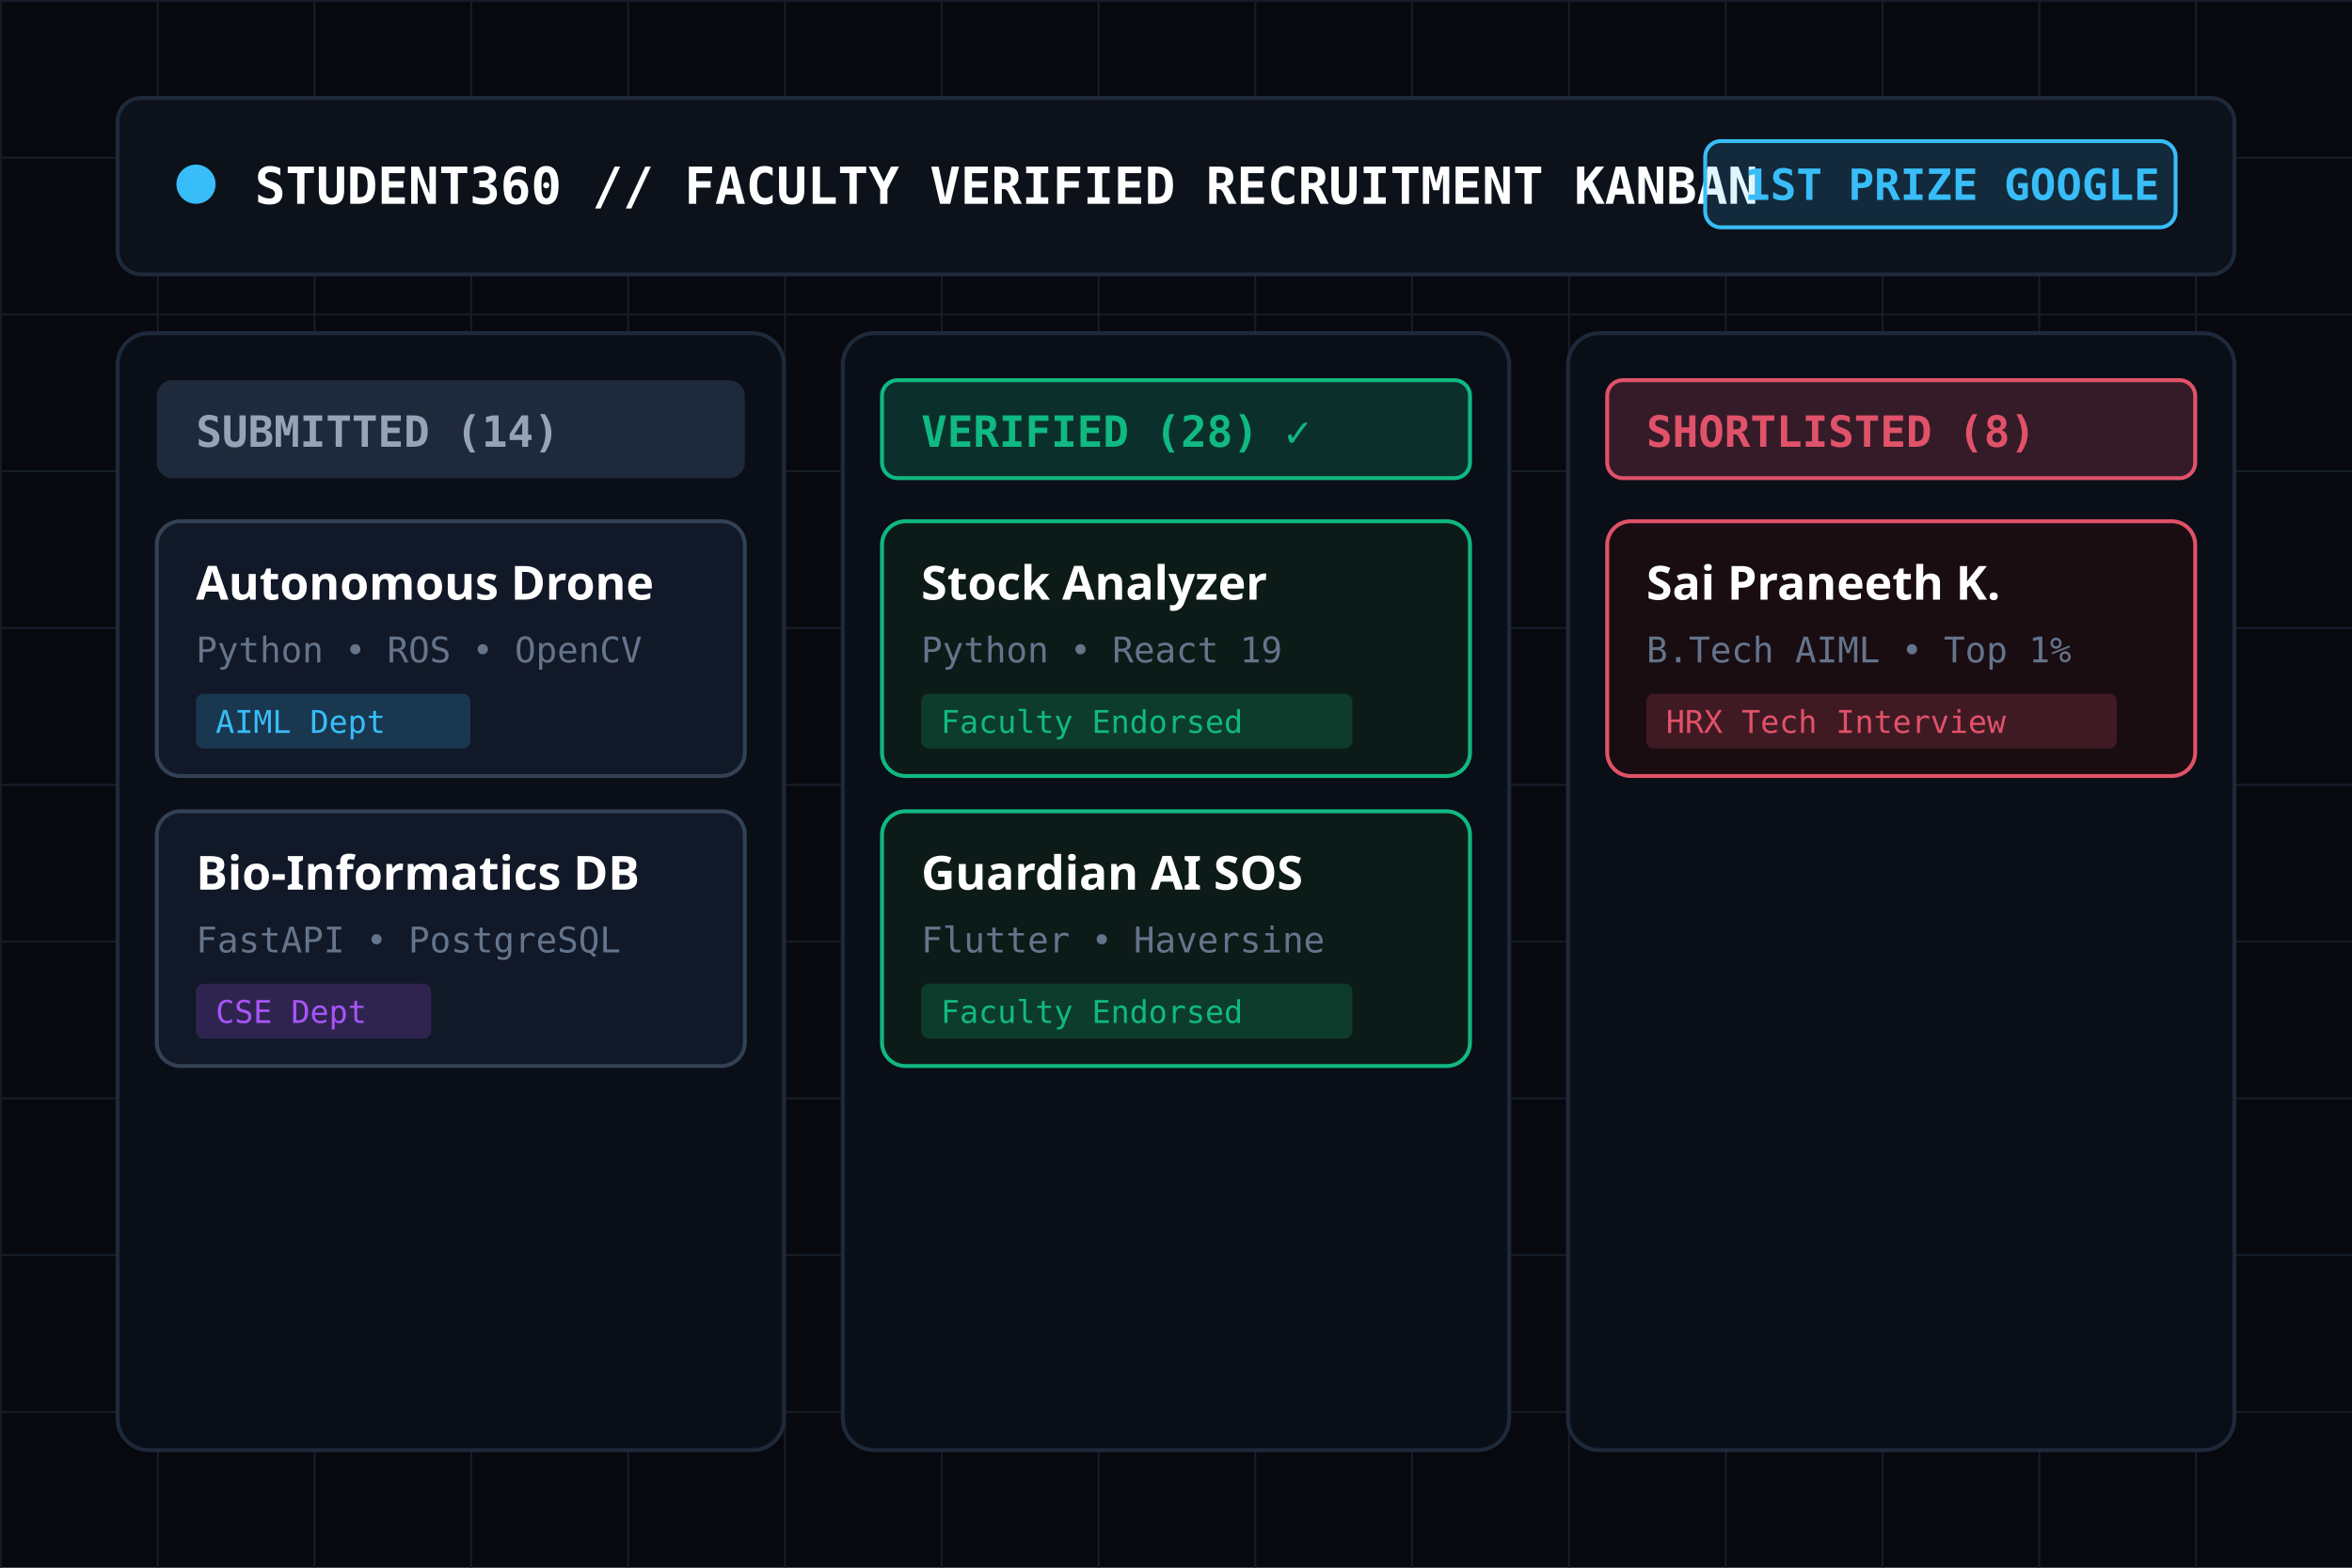
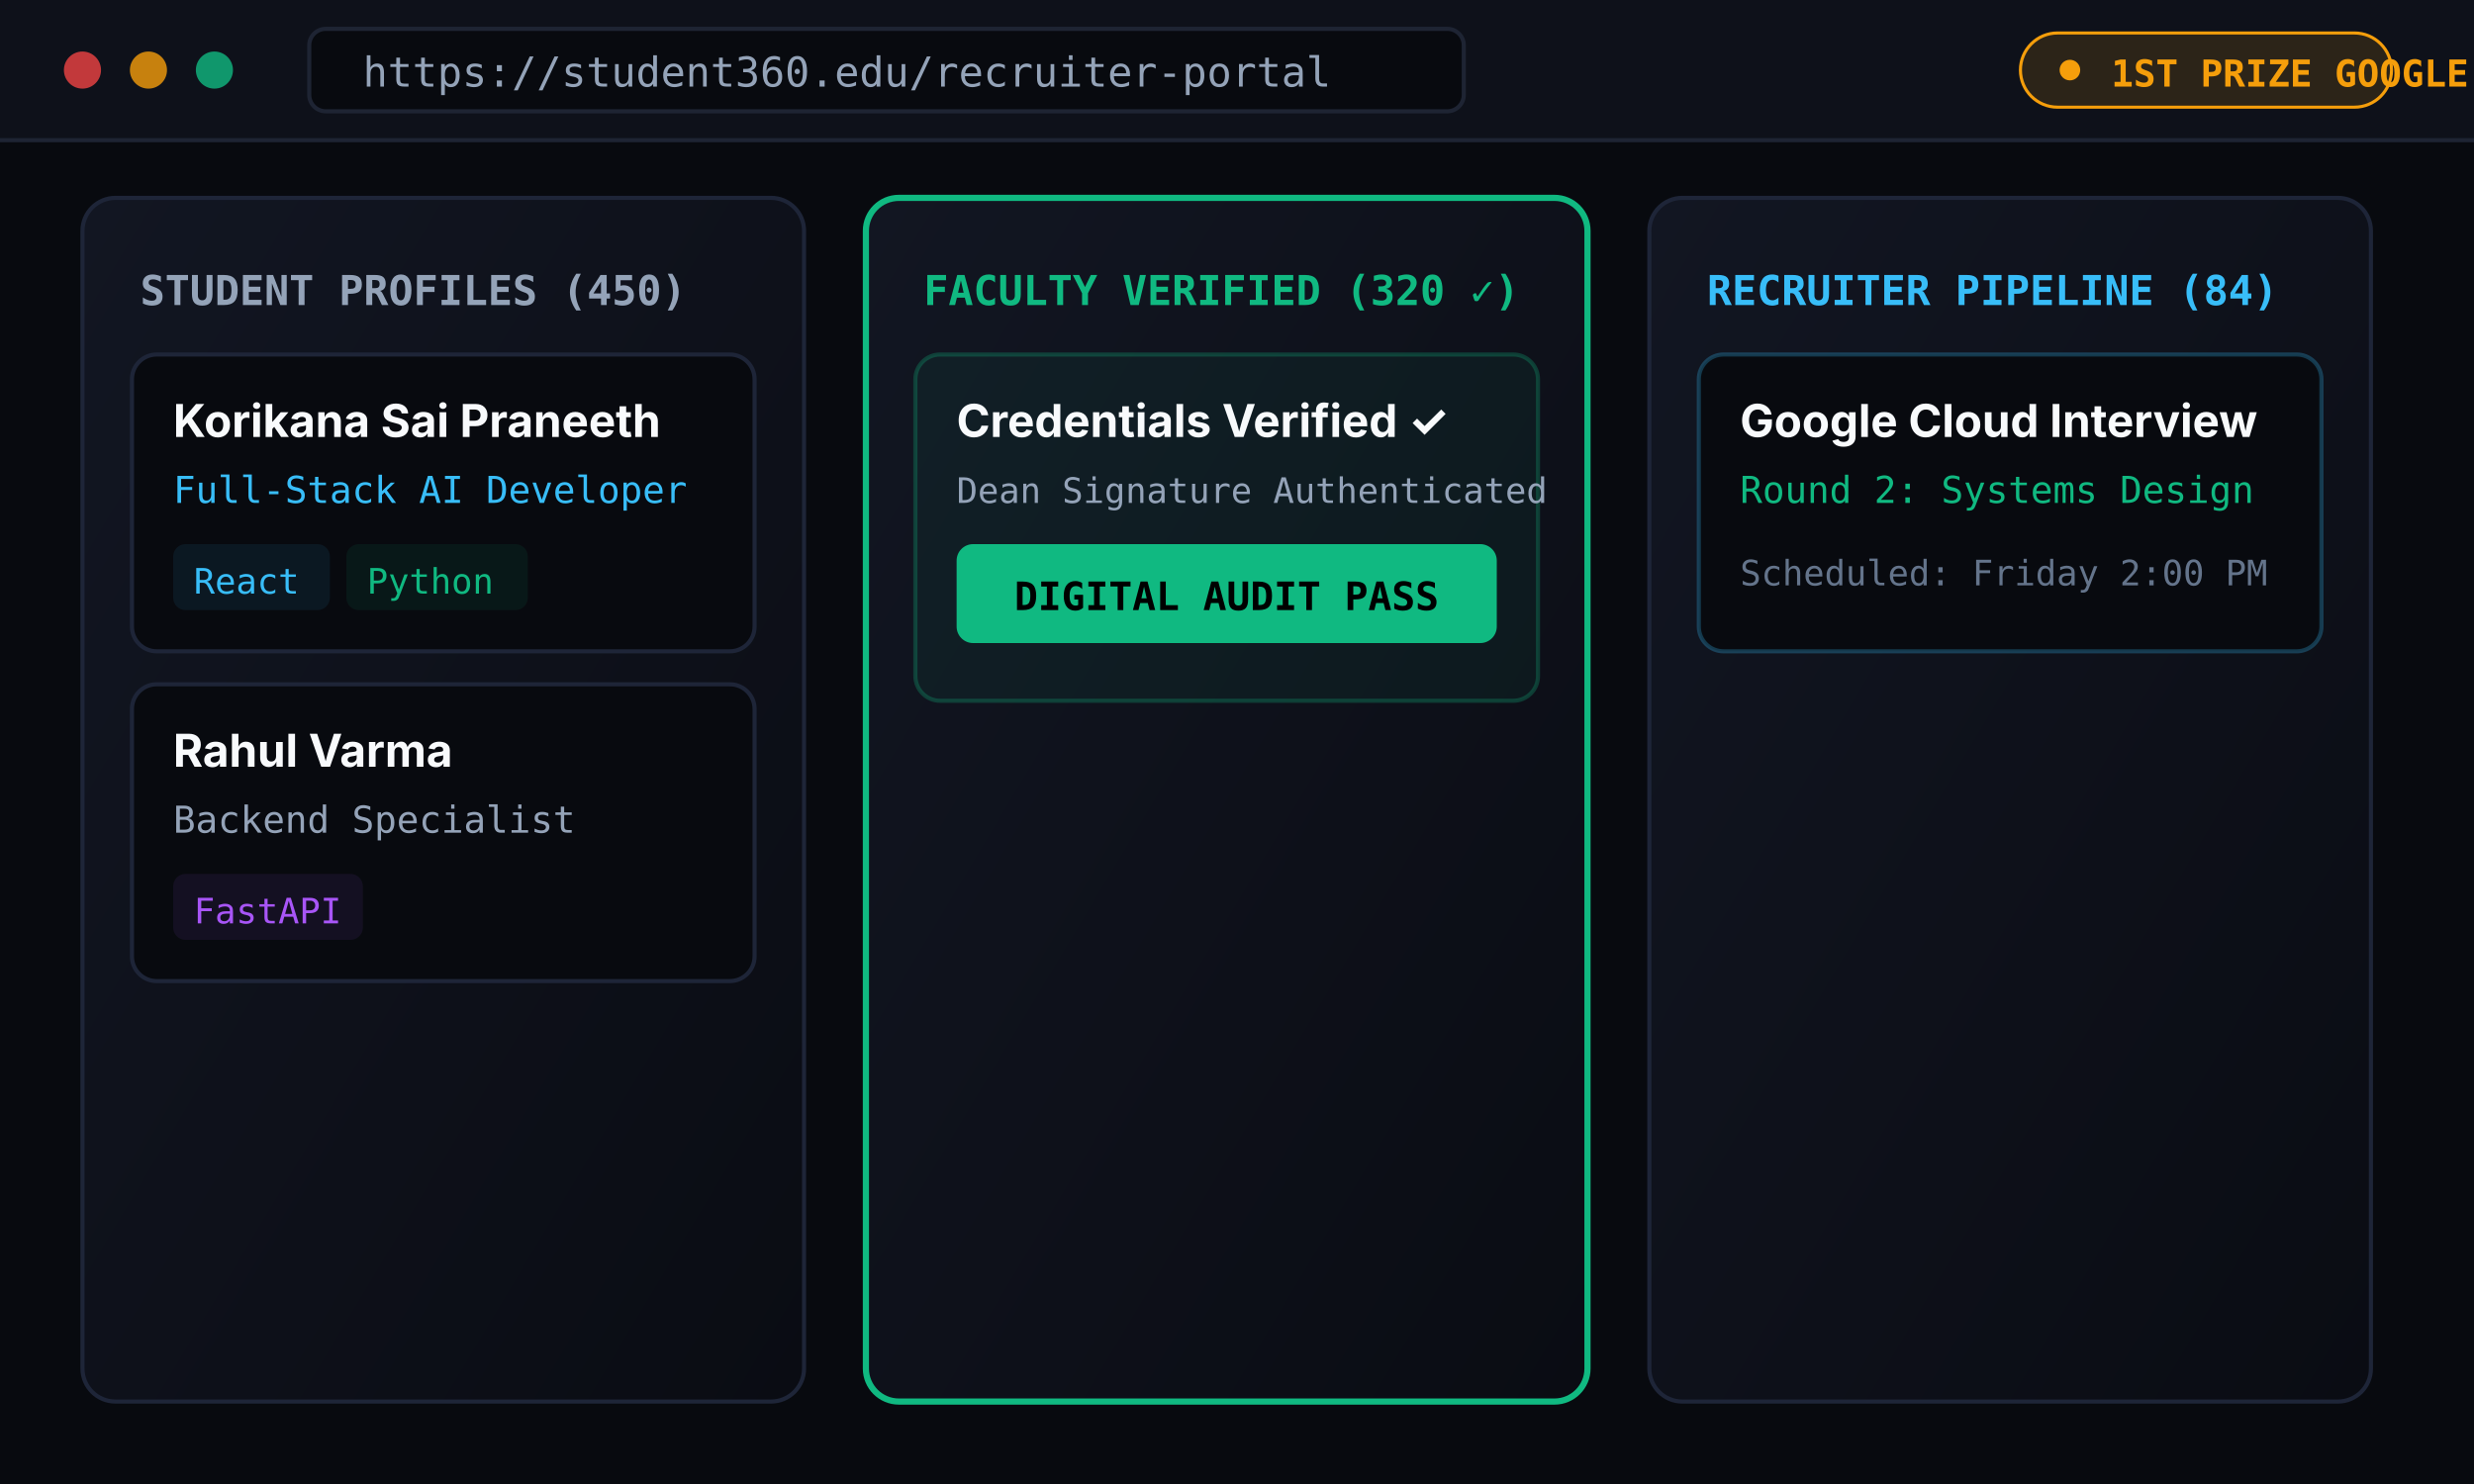
- <svg xmlns="http://www.w3.org/2000/svg" viewBox="0 0 600 400" width="600" height="400">
-   <rect width="600" height="400" fill="#07090e" />
+ <svg xmlns="http://www.w3.org/2000/svg" viewBox="0 0 600 360" width="600" height="360">
  <defs>
-     <pattern id="grid4" width="40" height="40" patternUnits="userSpaceOnUse">
-       <path d="M 40 0 L 0 0 0 40" fill="none" stroke="#151c28" stroke-width="1" />
-     </pattern>
+     <linearGradient id="cardGrad4" x1="0" y1="0" x2="1" y2="1">
+       <stop offset="0%" stop-color="#121622" />
+       <stop offset="100%" stop-color="#0A0C13" />
+     </linearGradient>
  </defs>
-   <rect width="600" height="400" fill="url(#grid4)" />
-   <rect x="30" y="25" width="540" height="45" rx="6" fill="#0c111a" stroke="#1e293b" stroke-width="1" />
-   <circle cx="50" cy="47" r="5" fill="#38bdf8" />
-   <text x="65" y="52" font-family="monospace" font-size="13" font-weight="bold" fill="#ffffff">STUDENT360 // FACULTY VERIFIED RECRUITMENT KANBAN</text>
-   <rect x="435" y="36" width="120" height="22" rx="4" fill="#38bdf8" fill-opacity="0.15" stroke="#38bdf8" stroke-width="1" />
-   <text x="445" y="51" font-family="monospace" font-size="11" font-weight="bold" fill="#38bdf8">1ST PRIZE GOOGLE</text>
-   <g transform="translate(30, 85)">
-     <rect width="170" height="285" rx="8" fill="#0a0e17" stroke="#1e293b" />
-     <rect x="10" y="12" width="150" height="25" rx="4" fill="#1e293b" />
-     <text x="20" y="29" font-family="monospace" font-size="11" font-weight="bold" fill="#94a3b8">SUBMITTED (14)</text>
-     <g transform="translate(10, 48)">
-       <rect width="150" height="65" rx="6" fill="#111827" stroke="#334155" />
-       <text x="10" y="20" font-family="sans-serif" font-size="12" font-weight="bold" fill="#ffffff">Autonomous Drone</text>
-       <text x="10" y="36" font-family="monospace" font-size="9" fill="#64748b">Python • ROS • OpenCV</text>
-       <rect x="10" y="44" width="70" height="14" rx="2" fill="#38bdf8" fill-opacity="0.2" />
-       <text x="15" y="54" font-family="monospace" font-size="8" fill="#38bdf8">AIML Dept</text>
+   <rect width="600" height="360" fill="#080A0F" />
+   <rect x="0" y="0" width="600" height="34" fill="#0E111A" />
+   <line x1="0" y1="34" x2="600" y2="34" stroke="#1E2433" stroke-width="1" />
+   <circle cx="20" cy="17" r="4.5" fill="#EF4444" opacity="0.8" />
+   <circle cx="36" cy="17" r="4.5" fill="#F59E0B" opacity="0.8" />
+   <circle cx="52" cy="17" r="4.5" fill="#10B981" opacity="0.8" />
+   <rect x="75" y="7" width="280" height="20" rx="4" fill="#080A0F" stroke="#1E2433" stroke-width="1" />
+   <text x="88" y="21" font-family="'JetBrains Mono', monospace" font-size="10" fill="#94A3B8">https://student360.edu/recruiter-portal</text>
+   <rect x="490" y="8" width="90" height="18" rx="9" fill="#F59E0B22" stroke="#F59E0B" stroke-width="0.75" />
+   <circle cx="502" cy="17" r="2.5" fill="#F59E0B" />
+   <text x="512" y="21" font-family="'JetBrains Mono', monospace" font-size="9" font-weight="bold" fill="#F59E0B">1ST PRIZE GOOGLE HACKATHON</text>
+   <g transform="translate(20, 48)">
+     <rect width="175" height="292" rx="8" fill="url(#cardGrad4)" stroke="#1E2538" />
+     <text x="14" y="26" font-family="'JetBrains Mono', monospace" font-size="10" font-weight="bold" fill="#94A3B8">STUDENT PROFILES (450)</text>
+     <g transform="translate(12, 38)">
+       <rect width="151" height="72" rx="6" fill="#080A0F" stroke="#1E2538" />
+       <text x="10" y="20" font-family="'Inter', sans-serif" font-size="11" font-weight="bold" fill="#F8FAFC">Korikana Sai Praneeth</text>
+       <text x="10" y="36" font-family="'JetBrains Mono', monospace" font-size="9" fill="#38BDF8">Full-Stack AI Developer</text>
+       <rect x="10" y="46" width="38" height="16" rx="3" fill="#38BDF815" />
+       <text x="15" y="58" font-family="'JetBrains Mono', monospace" font-size="8.5" fill="#38BDF8">React</text>
+       <rect x="52" y="46" width="44" height="16" rx="3" fill="#10B98115" />
+       <text x="57" y="58" font-family="'JetBrains Mono', monospace" font-size="8.5" fill="#10B981">Python</text>
    </g>
-     <g transform="translate(10, 122)">
-       <rect width="150" height="65" rx="6" fill="#111827" stroke="#334155" />
-       <text x="10" y="20" font-family="sans-serif" font-size="12" font-weight="bold" fill="#ffffff">Bio-Informatics DB</text>
-       <text x="10" y="36" font-family="monospace" font-size="9" fill="#64748b">FastAPI • PostgreSQL</text>
-       <rect x="10" y="44" width="60" height="14" rx="2" fill="#a855f7" fill-opacity="0.2" />
-       <text x="15" y="54" font-family="monospace" font-size="8" fill="#a855f7">CSE Dept</text>
+     <g transform="translate(12, 118)">
+       <rect width="151" height="72" rx="6" fill="#080A0F" stroke="#1E2538" />
+       <text x="10" y="20" font-family="'Inter', sans-serif" font-size="11" font-weight="bold" fill="#F8FAFC">Rahul Varma</text>
+       <text x="10" y="36" font-family="'JetBrains Mono', monospace" font-size="9" fill="#94A3B8">Backend Specialist</text>
+       <rect x="10" y="46" width="46" height="16" rx="3" fill="#A855F715" />
+       <text x="15" y="58" font-family="'JetBrains Mono', monospace" font-size="8.5" fill="#A855F7">FastAPI</text>
    </g>
-   </g>
-   <g transform="translate(215, 85)">
-     <rect width="170" height="285" rx="8" fill="#0a0e17" stroke="#1e293b" />
-     <rect x="10" y="12" width="150" height="25" rx="4" fill="#10b981" fill-opacity="0.2" stroke="#10b981" />
-     <text x="20" y="29" font-family="monospace" font-size="11" font-weight="bold" fill="#10b981">VERIFIED (28) ✓</text>
-     <g transform="translate(10, 48)">
-       <rect width="150" height="65" rx="6" fill="#0d1b18" stroke="#10b981" />
-       <text x="10" y="20" font-family="sans-serif" font-size="12" font-weight="bold" fill="#ffffff">Stock Analyzer</text>
-       <text x="10" y="36" font-family="monospace" font-size="9" fill="#64748b">Python • React 19</text>
-       <rect x="10" y="44" width="110" height="14" rx="2" fill="#10b981" fill-opacity="0.2" />
-       <text x="15" y="54" font-family="monospace" font-size="8" fill="#10b981">Faculty Endorsed</text>
+     <g transform="translate(190, 0)">
+       <rect width="175" height="292" rx="8" fill="url(#cardGrad4)" stroke="#10B981" stroke-width="1.5" />
+       <text x="14" y="26" font-family="'JetBrains Mono', monospace" font-size="10" font-weight="bold" fill="#10B981">FACULTY VERIFIED (320 ✓)</text>
+       <g transform="translate(12, 38)">
+         <rect width="151" height="84" rx="6" fill="#10B98110" stroke="#10B98144" />
+         <text x="10" y="20" font-family="'Inter', sans-serif" font-size="11" font-weight="bold" fill="#F8FAFC">Credentials Verified ✓</text>
+         <text x="10" y="36" font-family="'JetBrains Mono', monospace" font-size="8.5" fill="#94A3B8">Dean Signature Authenticated</text>
+         <rect x="10" y="46" width="131" height="24" rx="4" fill="#10B981" />
+         <text x="24" y="62" font-family="'JetBrains Mono', monospace" font-size="9.5" font-weight="bold" fill="#000000">DIGITAL AUDIT PASS</text>
+       </g>
    </g>
-     <g transform="translate(10, 122)">
-       <rect width="150" height="65" rx="6" fill="#0d1b18" stroke="#10b981" />
-       <text x="10" y="20" font-family="sans-serif" font-size="12" font-weight="bold" fill="#ffffff">Guardian AI SOS</text>
-       <text x="10" y="36" font-family="monospace" font-size="9" fill="#64748b">Flutter • Haversine</text>
-       <rect x="10" y="44" width="110" height="14" rx="2" fill="#10b981" fill-opacity="0.2" />
-       <text x="15" y="54" font-family="monospace" font-size="8" fill="#10b981">Faculty Endorsed</text>
-     </g>
-   </g>
-   <g transform="translate(400, 85)">
-     <rect width="170" height="285" rx="8" fill="#0a0e17" stroke="#1e293b" />
-     <rect x="10" y="12" width="150" height="25" rx="4" fill="#E05269" fill-opacity="0.2" stroke="#E05269" />
-     <text x="20" y="29" font-family="monospace" font-size="11" font-weight="bold" fill="#E05269">SHORTLISTED (8)</text>
-     <g transform="translate(10, 48)">
-       <rect width="150" height="65" rx="6" fill="#190d12" stroke="#E05269" />
-       <text x="10" y="20" font-family="sans-serif" font-size="12" font-weight="bold" fill="#ffffff">Sai Praneeth K.</text>
-       <text x="10" y="36" font-family="monospace" font-size="9" fill="#64748b">B.Tech AIML • Top 1%</text>
-       <rect x="10" y="44" width="120" height="14" rx="2" fill="#E05269" fill-opacity="0.2" />
-       <text x="15" y="54" font-family="monospace" font-size="8" fill="#E05269">HRX Tech Interview</text>
+     <g transform="translate(380, 0)">
+       <rect width="175" height="292" rx="8" fill="url(#cardGrad4)" stroke="#1E2538" />
+       <text x="14" y="26" font-family="'JetBrains Mono', monospace" font-size="10" font-weight="bold" fill="#38BDF8">RECRUITER PIPELINE (84)</text>
+       <g transform="translate(12, 38)">
+         <rect width="151" height="72" rx="6" fill="#080A0F" stroke="#38BDF844" />
+         <text x="10" y="20" font-family="'Inter', sans-serif" font-size="11" font-weight="bold" fill="#F8FAFC">Google Cloud Interview</text>
+         <text x="10" y="36" font-family="'JetBrains Mono', monospace" font-size="9" fill="#10B981">Round 2: Systems Design</text>
+         <text x="10" y="56" font-family="'JetBrains Mono', monospace" font-size="8.5" fill="#64748B">Scheduled: Friday 2:00 PM</text>
+       </g>
    </g>
  </g>
</svg>
